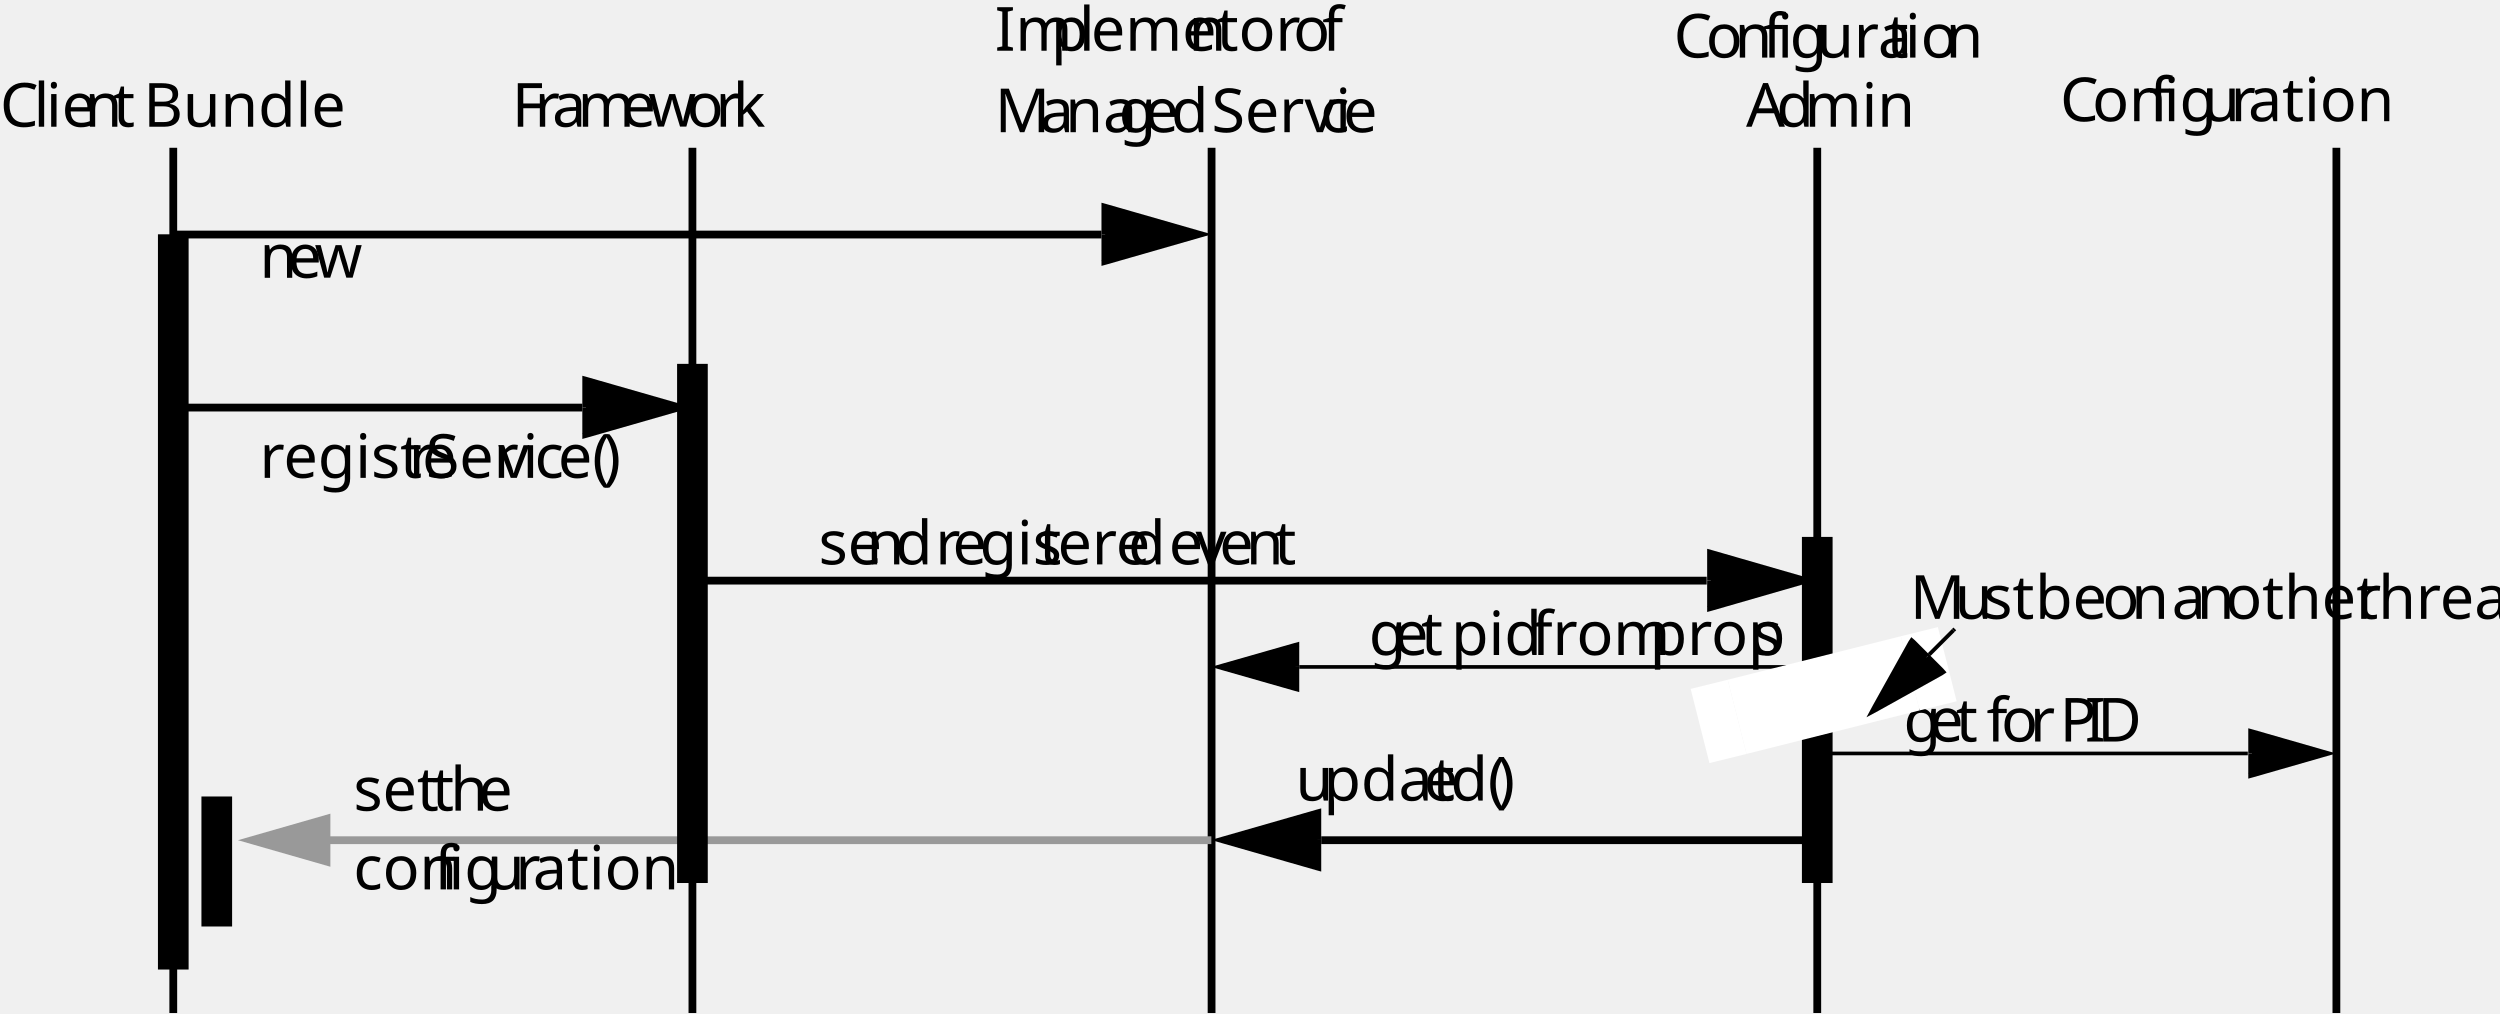
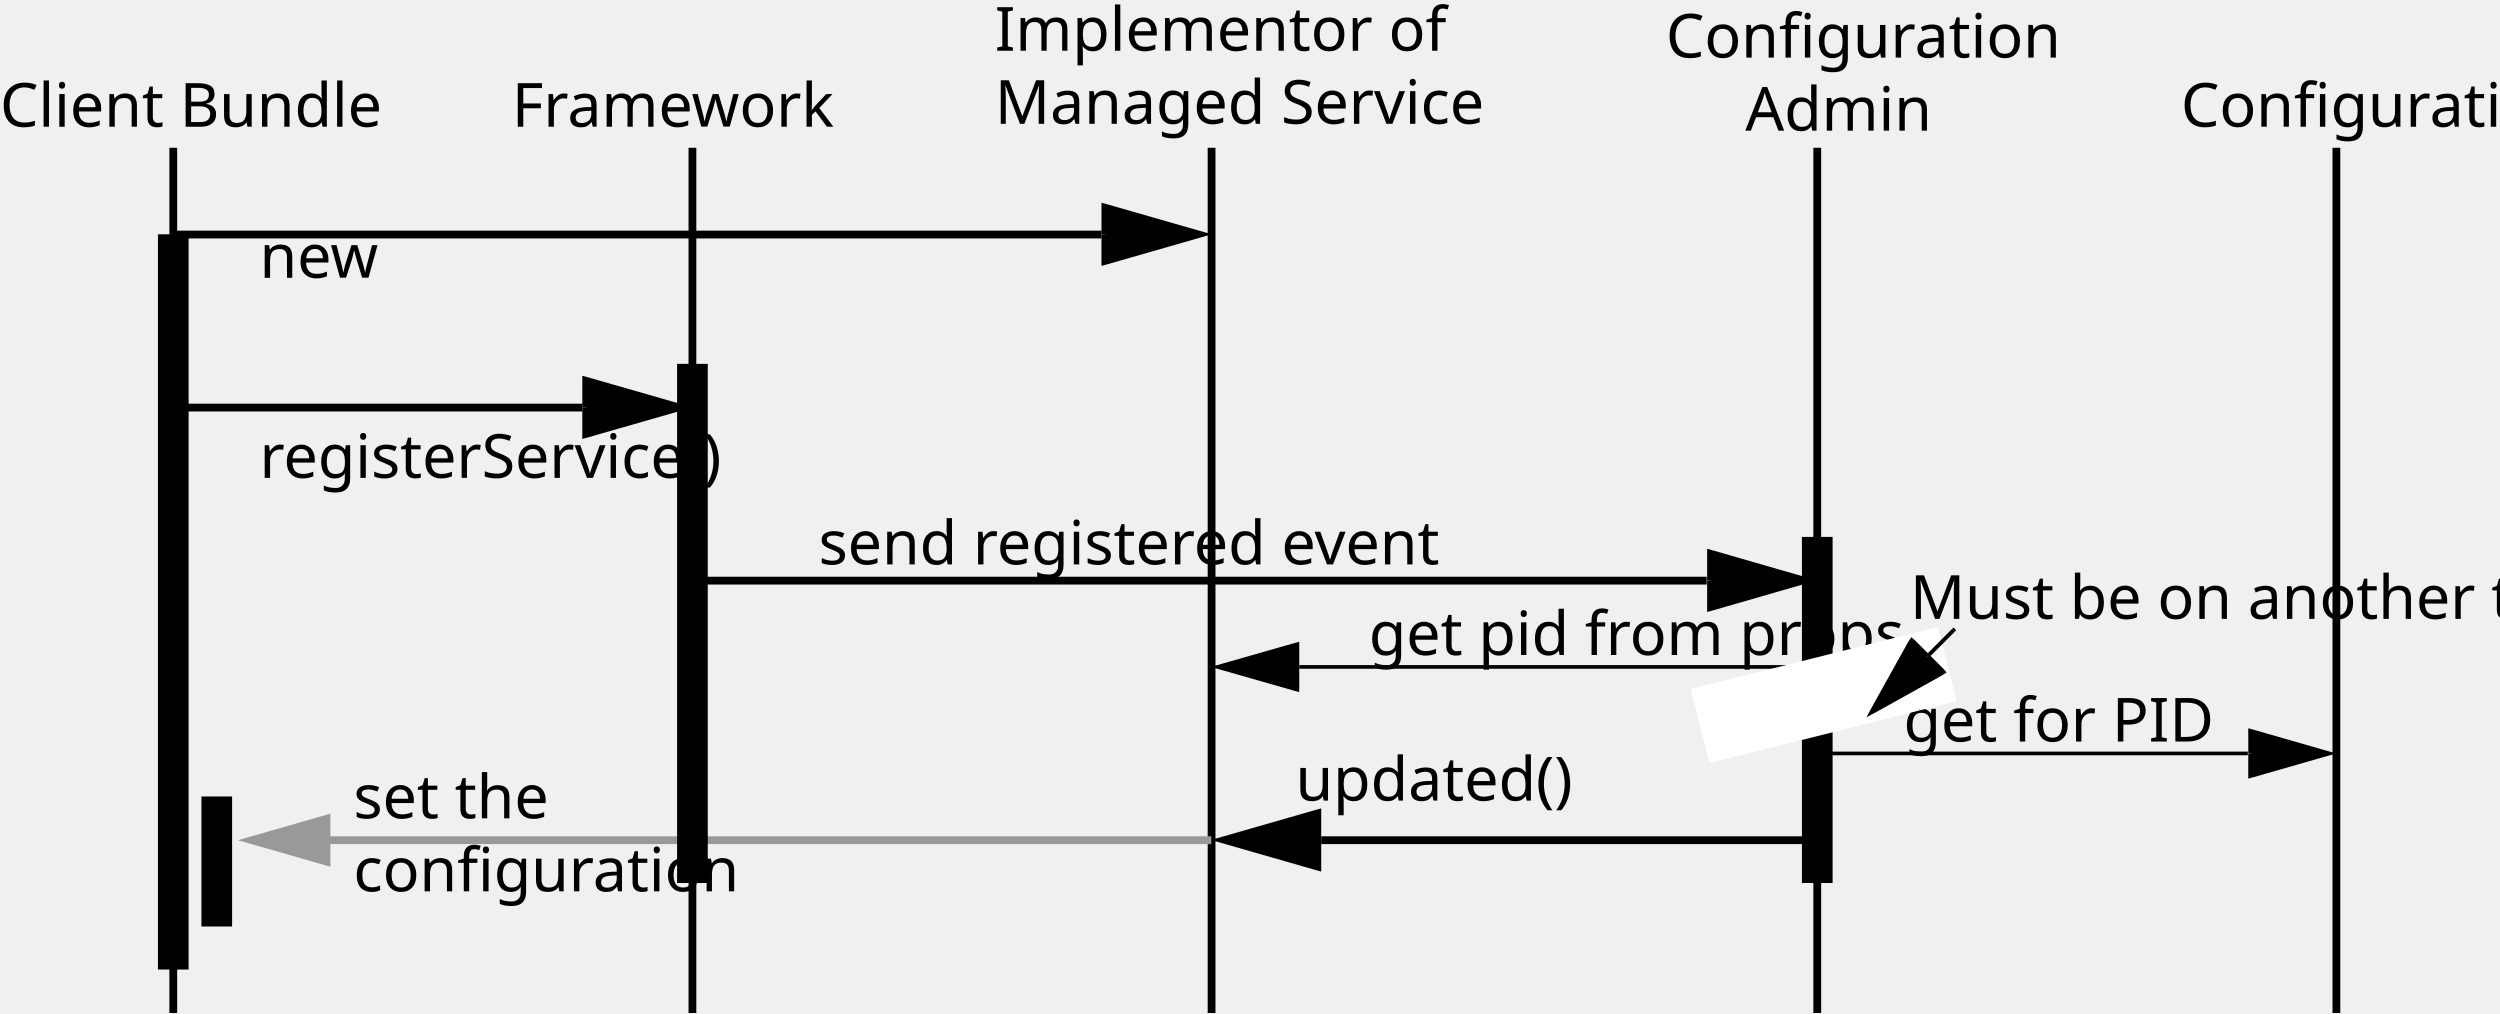
- <svg xmlns="http://www.w3.org/2000/svg" version="1.1" id="Layer_1" x="0px" y="0px" width="327.653px" height="132.77px" viewBox="0 0 327.653 132.77" style="enable-background:new 0 0 327.653 132.77;" xml:space="preserve">
-   <rect x="22.2" y="19.368" width="1.02" height="113.4" />
-   <text transform="matrix(1 0 0 1 0 16.6082)" style="font-family:'ProductusBook'; font-size:7.98;">C</text>
-   <text transform="matrix(1 0 0 1 4.4131 16.6082)" style="font-family:'ProductusBook'; font-size:7.98;">l</text>
-   <text transform="matrix(1 0 0 1 6.0332 16.6082)" style="font-family:'ProductusBook'; font-size:7.98;">ie</text>
-   <text transform="matrix(1 0 0 1 11.1001 16.6082)" style="font-family:'ProductusBook'; font-size:7.98;">n</text>
-   <text transform="matrix(1 0 0 1 14.8188 16.6082)" style="font-family:'ProductusBook'; font-size:7.98;">t</text>
-   <text transform="matrix(1 0 0 1 17.165 16.6082)" style="font-family:'ProductusBook'; font-size:7.98;"> </text>
-   <text transform="matrix(1 0 0 1 18.7852 16.6082)" style="font-family:'ProductusBook'; font-size:7.98;">Bundle</text>
-   <rect x="90.24" y="19.368" width="1.02" height="113.4" />
-   <text transform="matrix(1 0 0 1 67.0801 16.6082)" style="font-family:'ProductusBook'; font-size:7.98;">F</text>
-   <text transform="matrix(1 0 0 1 70.0801 16.6082)" style="font-family:'ProductusBook'; font-size:7.98;">r</text>
-   <text transform="matrix(1 0 0 1 72.355 16.6082)" style="font-family:'ProductusBook'; font-size:7.98;">a</text>
-   <text transform="matrix(1 0 0 1 75.7139 16.6082)" style="font-family:'ProductusBook'; font-size:7.98;">m</text>
-   <text transform="matrix(1 0 0 1 81.4683 16.6082)" style="font-family:'ProductusBook'; font-size:7.98;">e</text>
-   <text transform="matrix(1 0 0 1 84.9551 16.6082)" style="font-family:'ProductusBook'; font-size:7.98;">w</text>
-   <text transform="matrix(1 0 0 1 89.998 16.6082)" style="font-family:'ProductusBook'; font-size:7.98;">o</text>
-   <text transform="matrix(1 0 0 1 93.7812 16.6082)" style="font-family:'ProductusBook'; font-size:7.98;">r</text>
-   <text transform="matrix(1 0 0 1 96.0552 16.6082)" style="font-family:'ProductusBook'; font-size:7.98;">k</text>
-   <rect x="158.28" y="19.368" width="1.021" height="113.4" />
-   <rect x="237.661" y="19.368" width="1.021" height="113.4" />
-   <text transform="matrix(1 0 0 1 228.8403 16.6082)" style="font-family:'ProductusBook'; font-size:7.98;">A</text>
-   <text transform="matrix(1 0 0 1 232.8062 16.6082)" style="font-family:'ProductusBook'; font-size:7.98;">d</text>
-   <text transform="matrix(1 0 0 1 236.5259 16.6082)" style="font-family:'ProductusBook'; font-size:7.98;">min</text>
+ <svg xmlns="http://www.w3.org/2000/svg" version="1.1" id="Layer_1" x="0px" y="0px" width="327.653px" height="132.77px" viewBox="0 0 327.653 132.77" enable-background="new 0 0 327.653 132.77" xml:space="preserve">
+   <rect x="22.2" y="19.368" width="1.02" height="113.399" />
+   <text transform="matrix(1 0 0 1 0 16.6086)" font-family="'ProductusBook'" font-size="7.98">Client Bundle</text>
+   <rect x="90.24" y="19.368" width="1.02" height="113.399" />
+   <text transform="matrix(1 0 0 1 67.0801 16.6086)" font-family="'ProductusBook'" font-size="7.98">Framework</text>
+   <rect x="158.28" y="19.368" width="1.021" height="113.399" />
+   <rect x="237.661" y="19.368" width="1.021" height="113.399" />
  <polyline points="144.36,30.708 144.36,26.568 145.02,26.748 157.14,30.229 158.82,30.708 157.14,31.188 145.02,34.668   144.36,34.848 144.36,34.188 144.72,33.708 156.84,30.229 157.14,31.188 156.84,31.188 144.72,27.708 145.02,26.748 145.38,27.229   145.38,30.708 " />
-   <rect x="144.36" y="30.708" width="1.02" height="3.48" />
+   <rect x="144.36" y="30.708" width="1.02" height="3.479" />
  <polyline points="144.84,30.708 144.84,27.229 156.96,30.708 144.84,34.188 " />
-   <rect x="22.68" y="30.229" width="121.68" height="1.02" />
+   <rect x="22.68" y="30.229" width="121.68" height="1.021" />
  <polyline points="76.32,53.388 76.32,49.248 76.98,49.427 89.1,52.908 90.78,53.388 89.1,53.868 76.98,57.348 76.32,57.528   76.32,56.868 76.68,56.388 88.8,52.908 89.1,53.868 88.8,53.868 76.68,50.388 76.98,49.427 77.34,49.908 77.34,53.388 " />
  <rect x="76.32" y="53.388" width="1.02" height="3.479" />
  <polyline points="76.8,53.388 76.8,49.908 88.92,53.388 76.8,56.868 " />
  <rect x="22.68" y="52.908" width="53.64" height="1.02" />
-   <text transform="matrix(1 0 0 1 34.02 36.408)" style="font-family:'ProductusBook'; font-size:7.98;">n</text>
-   <text transform="matrix(1 0 0 1 37.6831 36.408)" style="font-family:'ProductusBook'; font-size:7.98;">e</text>
-   <text transform="matrix(1 0 0 1 41.2178 36.408)" style="font-family:'ProductusBook'; font-size:7.98;">w</text>
+   <text transform="matrix(1 0 0 1 34.02 36.4084)" font-family="'ProductusBook'" font-size="7.98">new</text>
  <polyline points="223.741,76.068 223.741,71.927 224.4,72.108 236.459,75.588 238.14,76.068 236.459,76.548 224.4,80.028   223.741,80.208 223.741,79.548 224.1,79.068 236.161,75.588 236.459,76.548 236.161,76.548 224.1,73.068 224.4,72.108   224.76,72.588 224.76,76.068 " />
  <rect x="223.741" y="76.068" width="1.021" height="3.479" />
  <polyline points="224.22,76.068 224.22,72.588 236.28,76.068 224.22,79.548 " />
  <rect x="90.72" y="75.588" width="132.96" height="1.021" />
-   <text transform="matrix(1 0 0 1 34.02 62.6277)" style="font-family:'ProductusBook'; font-size:7.98;">registe</text>
-   <text transform="matrix(1 0 0 1 53.5859 62.6277)" style="font-family:'ProductusBook'; font-size:7.98;">r</text>
-   <text transform="matrix(1 0 0 1 55.813 62.6277)" style="font-family:'ProductusBook'; font-size:7.98;">Ser</text>
-   <text transform="matrix(1 0 0 1 65.3091 62.6277)" style="font-family:'ProductusBook'; font-size:7.98;">v</text>
-   <text transform="matrix(1 0 0 1 68.4932 62.6277)" style="font-family:'ProductusBook'; font-size:7.98;">i</text>
-   <text transform="matrix(1 0 0 1 70.0649 62.6277)" style="font-family:'ProductusBook'; font-size:7.98;">c</text>
-   <text transform="matrix(1 0 0 1 73.1289 62.6277)" style="font-family:'ProductusBook'; font-size:7.98;">e(</text>
-   <text transform="matrix(1 0 0 1 78.9868 62.6277)" style="font-family:'ProductusBook'; font-size:7.98;">)</text>
-   <text transform="matrix(1 0 0 1 107.2803 73.9685)" style="font-family:'ProductusBook'; font-size:7.98;">se</text>
-   <text transform="matrix(1 0 0 1 113.5845 73.9685)" style="font-family:'ProductusBook'; font-size:7.98;">n</text>
-   <text transform="matrix(1 0 0 1 117.3032 73.9685)" style="font-family:'ProductusBook'; font-size:7.98;">d</text>
-   <text transform="matrix(1 0 0 1 121.0215 73.9685)" style="font-family:'ProductusBook'; font-size:7.98;"> </text>
-   <text transform="matrix(1 0 0 1 122.5864 73.9685)" style="font-family:'ProductusBook'; font-size:7.98;">r</text>
-   <text transform="matrix(1 0 0 1 124.8442 73.9685)" style="font-family:'ProductusBook'; font-size:7.98;">e</text>
-   <text transform="matrix(1 0 0 1 128.3794 73.9685)" style="font-family:'ProductusBook'; font-size:7.98;">gis</text>
-   <text transform="matrix(1 0 0 1 136.2153 73.9685)" style="font-family:'ProductusBook'; font-size:7.98;">t</text>
-   <text transform="matrix(1 0 0 1 138.6094 73.9685)" style="font-family:'ProductusBook'; font-size:7.98;">ere</text>
-   <text transform="matrix(1 0 0 1 147.8584 73.9685)" style="font-family:'ProductusBook'; font-size:7.98;">d</text>
-   <text transform="matrix(1 0 0 1 151.5762 73.9685)" style="font-family:'ProductusBook'; font-size:7.98;"> </text>
-   <text transform="matrix(1 0 0 1 153.1885 73.9685)" style="font-family:'ProductusBook'; font-size:7.98;">e</text>
-   <text transform="matrix(1 0 0 1 156.6841 73.9685)" style="font-family:'ProductusBook'; font-size:7.98;">v</text>
-   <text transform="matrix(1 0 0 1 159.8042 73.9685)" style="font-family:'ProductusBook'; font-size:7.98;">e</text>
-   <text transform="matrix(1 0 0 1 163.2993 73.9685)" style="font-family:'ProductusBook'; font-size:7.98;">n</text>
-   <text transform="matrix(1 0 0 1 167.0181 73.9685)" style="font-family:'ProductusBook'; font-size:7.98;">t</text>
+   <text transform="matrix(1 0 0 1 34.02 62.6282)" font-family="'ProductusBook'" font-size="7.98">registerService()</text>
+   <text transform="matrix(1 0 0 1 107.2803 73.969)" font-family="'ProductusBook'" font-size="7.98">send registered event</text>
  <polyline points="173.161,110.088 173.161,114.229 172.5,114.048 160.38,110.568 158.7,110.088 160.38,109.608 172.5,106.128   173.161,105.948 173.161,106.608 172.799,107.088 160.68,110.568 160.38,109.608 160.68,109.608 172.799,113.088 172.5,114.048   172.14,113.568 172.14,110.088 " />
  <rect x="172.14" y="106.608" width="1.021" height="3.479" />
  <polyline points="172.68,110.088 172.68,113.568 160.56,110.088 172.68,106.608 " />
-   <rect x="173.161" y="109.608" width="64.979" height="1.02" />
-   <polyline style="fill:#999999;" points="43.3,110.118 43.3,113.598 31.18,110.118 43.3,106.638 " />
-   <rect x="42.78" y="109.608" style="fill:#999999;" width="115.98" height="1.02" />
-   <text transform="matrix(1 0 0 1 169.8003 104.9275)" style="font-family:'ProductusBook'; font-size:7.98;">u</text>
-   <text transform="matrix(1 0 0 1 173.4634 104.9275)" style="font-family:'ProductusBook'; font-size:7.98;">pdat</text>
-   <text transform="matrix(1 0 0 1 186.606 104.9275)" style="font-family:'ProductusBook'; font-size:7.98;">e</text>
-   <text transform="matrix(1 0 0 1 190.0933 104.9275)" style="font-family:'ProductusBook'; font-size:7.98;">d(</text>
-   <text transform="matrix(1 0 0 1 196.1567 104.9275)" style="font-family:'ProductusBook'; font-size:7.98;">)</text>
-   <rect x="20.7" y="30.708" width="4.02" height="96.36" />
+   <rect x="173.161" y="109.608" width="64.979" height="1.021" />
+   <polyline fill="#999999" points="43.3,110.118 43.3,113.598 31.18,110.118 43.3,106.638 " />
+   <rect x="42.78" y="109.608" fill="#999999" width="115.98" height="1.021" />
+   <text transform="matrix(1 0 0 1 169.8003 104.928)" font-family="'ProductusBook'" font-size="7.98">updated()</text>
+   <rect x="20.7" y="30.708" width="4.02" height="96.359" />
  <rect x="88.74" y="47.688" width="4.02" height="68.04" />
-   <rect x="305.7" y="19.368" width="1.021" height="113.4" />
-   <text transform="matrix(1 0 0 1 270.0005 15.8875)" style="font-family:'ProductusBook'; font-size:7.98;">C</text>
-   <text transform="matrix(1 0 0 1 274.2056 15.8875)" style="font-family:'ProductusBook'; font-size:7.98;">on</text>
-   <text transform="matrix(1 0 0 1 281.6675 15.8875)" style="font-family:'ProductusBook'; font-size:7.98;">f</text>
-   <text transform="matrix(1 0 0 1 283.5903 15.8875)" style="font-family:'ProductusBook'; font-size:7.98;">ig</text>
-   <text transform="matrix(1 0 0 1 288.6333 15.8875)" style="font-family:'ProductusBook'; font-size:7.98;">u</text>
-   <text transform="matrix(1 0 0 1 292.3521 15.8875)" style="font-family:'ProductusBook'; font-size:7.98;">r</text>
-   <text transform="matrix(1 0 0 1 294.6265 15.8875)" style="font-family:'ProductusBook'; font-size:7.98;">ation</text>
-   <rect x="236.161" y="70.368" width="4.021" height="45.36" />
+   <rect x="305.7" y="19.368" width="1.021" height="113.399" />
+   <text transform="matrix(1 0 0 1 285.8345 16.6086)" font-family="'ProductusBook'" font-size="7.98">Configuration</text>
+   <rect x="236.161" y="70.368" width="4.021" height="45.359" />
  <polyline points="294.661,98.748 294.661,95.448 295.32,95.628 304.5,98.269 306.18,98.748 304.5,99.229 295.32,101.868   294.661,102.048 294.661,101.388 295.02,100.908 304.2,98.269 304.5,99.229 304.2,99.229 295.02,96.588 295.32,95.628   295.68,96.108 295.68,98.748 " />
  <rect x="294.661" y="98.748" width="1.021" height="2.641" />
  <polyline points="295.14,98.748 295.14,96.108 304.32,98.748 295.14,101.388 " />
  <rect x="238.14" y="98.508" width="56.46" height="0.48" />
-   <text transform="matrix(1 0 0 1 249.48 97.1882)" style="font-family:'ProductusBook'; font-size:7.98;">g</text>
-   <text transform="matrix(1 0 0 1 252.8472 97.1882)" style="font-family:'ProductusBook'; font-size:7.98;">e</text>
-   <text transform="matrix(1 0 0 1 256.3345 97.1882)" style="font-family:'ProductusBook'; font-size:7.98;">t</text>
-   <text transform="matrix(1 0 0 1 258.729 97.1882)" style="font-family:'ProductusBook'; font-size:7.98;"> </text>
-   <text transform="matrix(1 0 0 1 260.3481 97.1882)" style="font-family:'ProductusBook'; font-size:7.98;">f</text>
-   <text transform="matrix(1 0 0 1 262.272 97.1882)" style="font-family:'ProductusBook'; font-size:7.98;">o</text>
-   <text transform="matrix(1 0 0 1 266.0542 97.1882)" style="font-family:'ProductusBook'; font-size:7.98;">r</text>
-   <text transform="matrix(1 0 0 1 268.3286 97.1882)" style="font-family:'ProductusBook'; font-size:7.98;"> </text>
-   <text transform="matrix(1 0 0 1 269.9399 97.1882)" style="font-family:'ProductusBook'; font-size:7.98;">P</text>
-   <text transform="matrix(1 0 0 1 273.2446 97.1882)" style="font-family:'ProductusBook'; font-size:7.98;">I</text>
-   <text transform="matrix(1 0 0 1 274.8638 97.1882)" style="font-family:'ProductusBook'; font-size:7.98;">D</text>
-   <text transform="matrix(1 0 0 1 130.3799 6.6472)" style="font-family:'ProductusBook'; font-size:7.98;">Im</text>
-   <text transform="matrix(1 0 0 1 137.7539 6.6472)" style="font-family:'ProductusBook'; font-size:7.98;">p</text>
-   <text transform="matrix(1 0 0 1 141.416 6.6472)" style="font-family:'ProductusBook'; font-size:7.98;">l</text>
-   <text transform="matrix(1 0 0 1 142.98 6.6472)" style="font-family:'ProductusBook'; font-size:7.98;">eme</text>
-   <text transform="matrix(1 0 0 1 155.7881 6.6472)" style="font-family:'ProductusBook'; font-size:7.98;">n</text>
-   <text transform="matrix(1 0 0 1 159.4507 6.6472)" style="font-family:'ProductusBook'; font-size:7.98;">tor</text>
-   <text transform="matrix(1 0 0 1 167.9243 6.6472)" style="font-family:'ProductusBook'; font-size:7.98;"> </text>
-   <text transform="matrix(1 0 0 1 169.4897 6.6472)" style="font-family:'ProductusBook'; font-size:7.98;">o</text>
-   <text transform="matrix(1 0 0 1 173.2876 6.6472)" style="font-family:'ProductusBook'; font-size:7.98;">f</text>
-   <text transform="matrix(1 0 0 1 130.3799 17.3269)" style="font-family:'ProductusBook'; font-size:7.98;">M</text>
-   <text transform="matrix(1 0 0 1 136.269 17.3269)" style="font-family:'ProductusBook'; font-size:7.98;">a</text>
-   <text transform="matrix(1 0 0 1 139.6289 17.3269)" style="font-family:'ProductusBook'; font-size:7.98;">na</text>
-   <text transform="matrix(1 0 0 1 146.6191 17.3269)" style="font-family:'ProductusBook'; font-size:7.98;">g</text>
-   <text transform="matrix(1 0 0 1 149.9858 17.3269)" style="font-family:'ProductusBook'; font-size:7.98;">e</text>
-   <text transform="matrix(1 0 0 1 153.4741 17.3269)" style="font-family:'ProductusBook'; font-size:7.98;">d</text>
-   <text transform="matrix(1 0 0 1 157.1689 17.3269)" style="font-family:'ProductusBook'; font-size:7.98;"> </text>
-   <text transform="matrix(1 0 0 1 158.7798 17.3269)" style="font-family:'ProductusBook'; font-size:7.98;">Servi</text>
-   <text transform="matrix(1 0 0 1 173.0327 17.3269)" style="font-family:'ProductusBook'; font-size:7.98;">c</text>
-   <text transform="matrix(1 0 0 1 176.0327 17.3269)" style="font-family:'ProductusBook'; font-size:7.98;">e</text>
-   <text transform="matrix(1 0 0 1 46.3203 106.2478)" style="font-family:'ProductusBook'; font-size:7.98;">set</text>
-   <text transform="matrix(1 0 0 1 55.0664 106.2478)" style="font-family:'ProductusBook'; font-size:7.98;"> </text>
-   <text transform="matrix(1 0 0 1 56.6304 106.2478)" style="font-family:'ProductusBook'; font-size:7.98;">t</text>
-   <text transform="matrix(1 0 0 1 59.0244 106.2478)" style="font-family:'ProductusBook'; font-size:7.98;">h</text>
-   <text transform="matrix(1 0 0 1 62.6875 106.2478)" style="font-family:'ProductusBook'; font-size:7.98;">e</text>
-   <text transform="matrix(1 0 0 1 46.3203 116.5671)" style="font-family:'ProductusBook'; font-size:7.98;">con</text>
-   <text transform="matrix(1 0 0 1 56.8691 116.5671)" style="font-family:'ProductusBook'; font-size:7.98;">f</text>
-   <text transform="matrix(1 0 0 1 58.7935 116.5671)" style="font-family:'ProductusBook'; font-size:7.98;">ig</text>
-   <text transform="matrix(1 0 0 1 63.8364 116.5671)" style="font-family:'ProductusBook'; font-size:7.98;">u</text>
-   <text transform="matrix(1 0 0 1 67.5542 116.5671)" style="font-family:'ProductusBook'; font-size:7.98;">r</text>
-   <text transform="matrix(1 0 0 1 69.8291 116.5671)" style="font-family:'ProductusBook'; font-size:7.98;">ation</text>
-   <text transform="matrix(1 0 0 1 179.4009 85.8474)" style="font-family:'ProductusBook'; font-size:7.98;">g</text>
-   <text transform="matrix(1 0 0 1 182.7056 85.8474)" style="font-family:'ProductusBook'; font-size:7.98;">e</text>
-   <text transform="matrix(1 0 0 1 186.2397 85.8474)" style="font-family:'ProductusBook'; font-size:7.98;">t</text>
-   <text transform="matrix(1 0 0 1 188.6255 85.8474)" style="font-family:'ProductusBook'; font-size:7.98;"> </text>
-   <text transform="matrix(1 0 0 1 190.1899 85.8474)" style="font-family:'ProductusBook'; font-size:7.98;">pid</text>
-   <text transform="matrix(1 0 0 1 199.1685 85.8474)" style="font-family:'ProductusBook'; font-size:7.98;"> </text>
-   <text transform="matrix(1 0 0 1 200.731 85.8474)" style="font-family:'ProductusBook'; font-size:7.98;">from</text>
-   <text transform="matrix(1 0 0 1 214.6001 85.8474)" style="font-family:'ProductusBook'; font-size:7.98;"> </text>
-   <text transform="matrix(1 0 0 1 216.2192 85.8474)" style="font-family:'ProductusBook'; font-size:7.98;">prop</text>
-   <text transform="matrix(1 0 0 1 229.6899 85.8474)" style="font-family:'ProductusBook'; font-size:7.98;">s</text>
+   <text transform="matrix(1 0 0 1 249.48 97.1887)" font-family="'ProductusBook'" font-size="7.98">get for PID</text>
+   <text transform="matrix(1 0 0 1 130.3799 6.6477)" enable-background="new    ">
+     <tspan x="0" y="0" font-family="'ProductusBook'" font-size="7.98">Implementor of</tspan>
+     <tspan x="0" y="9.576" font-family="'ProductusBook'" font-size="7.98">Managed Service</tspan>
+   </text>
+   <text transform="matrix(1 0 0 1 46.3203 107.2483)" enable-background="new    ">
+     <tspan x="0" y="0" font-family="'ProductusBook'" font-size="7.98">set the</tspan>
+     <tspan x="0" y="9.576" font-family="'ProductusBook'" font-size="7.98">configuration</tspan>
+   </text>
+   <text transform="matrix(1 0 0 1 179.4009 85.8479)" font-family="'ProductusBook'" font-size="7.98">get pid from props</text>
  <polyline points="170.28,87.408 170.28,90.708 169.62,90.528 158.7,87.408 169.62,84.288 170.28,84.108 170.28,84.769   169.92,85.248 160.68,87.888 160.38,86.927 160.68,86.927 169.92,89.568 169.62,90.528 169.26,90.048 169.26,87.408 " />
-   <rect x="169.26" y="84.769" width="1.02" height="2.64" />
+   <rect x="169.26" y="84.769" width="1.02" height="2.641" />
  <polyline points="169.799,87.408 169.799,90.048 160.56,87.408 169.799,84.769 " />
-   <rect x="170.28" y="87.168" width="67.86" height="0.48" />
+   <rect x="170.28" y="87.168" width="67.86" height="0.479" />
  <rect x="26.4" y="104.388" width="4.02" height="17.039" />
-   <polyline style="fill:#FFFFFF;" points="226.44,89.088 221.581,90.288 224.04,100.008 228.9,98.809 " />
-   <polyline style="fill:#FFFFFF;" points="249.12,83.388 253.98,82.188 256.44,91.908 251.581,93.108 " />
-   <polyline style="fill:#FFFFFF;" points="226.44,89.088 228.9,98.809 251.581,93.108 249.12,83.388 " />
-   <text transform="matrix(1 0 0 1 250.3198 81.1082)" style="font-family:'ProductusBook'; font-size:7.98;">M</text>
-   <text transform="matrix(1 0 0 1 256.2095 81.1082)" style="font-family:'ProductusBook'; font-size:7.98;">u</text>
-   <text transform="matrix(1 0 0 1 259.9263 81.1082)" style="font-family:'ProductusBook'; font-size:7.98;">st</text>
-   <text transform="matrix(1 0 0 1 265.1235 81.1082)" style="font-family:'ProductusBook'; font-size:7.98;"> </text>
-   <text transform="matrix(1 0 0 1 266.7349 81.1082)" style="font-family:'ProductusBook'; font-size:7.98;">be</text>
-   <text transform="matrix(1 0 0 1 273.9399 81.1082)" style="font-family:'ProductusBook'; font-size:7.98;"> </text>
-   <text transform="matrix(1 0 0 1 275.5513 81.1082)" style="font-family:'ProductusBook'; font-size:7.98;">o</text>
-   <text transform="matrix(1 0 0 1 279.3345 81.1082)" style="font-family:'ProductusBook'; font-size:7.98;">n</text>
-   <text transform="matrix(1 0 0 1 283.0532 81.1082)" style="font-family:'ProductusBook'; font-size:7.98;"> </text>
-   <text transform="matrix(1 0 0 1 284.6177 81.1082)" style="font-family:'ProductusBook'; font-size:7.98;">a</text>
-   <text transform="matrix(1 0 0 1 287.9282 81.1082)" style="font-family:'ProductusBook'; font-size:7.98;">n</text>
-   <text transform="matrix(1 0 0 1 291.6479 81.1082)" style="font-family:'ProductusBook'; font-size:7.98;">other</text>
-   <text transform="matrix(1 0 0 1 307.2563 81.1082)" style="font-family:'ProductusBook'; font-size:7.98;"> </text>
-   <text transform="matrix(1 0 0 1 308.8208 81.1082)" style="font-family:'ProductusBook'; font-size:7.98;">thread</text>
+   <polyline fill="#FFFFFF" points="226.44,89.088 221.581,90.288 224.04,100.008 228.9,98.809 " />
+   <polyline fill="#FFFFFF" points="249.12,83.388 253.98,82.188 256.44,91.908 251.581,93.108 " />
+   <polyline fill="#FFFFFF" points="226.44,89.088 228.9,98.809 251.581,93.108 249.12,83.388 " />
+   <text transform="matrix(1 0 0 1 250.3198 81.1086)" font-family="'ProductusBook'" font-size="7.98">Must be on another thread</text>
  <polyline points="252.84,85.788 254.7,87.648 255.12,88.128 254.581,88.488 246.18,93.168 244.62,94.008 245.459,92.448   250.14,84.048 250.5,83.508 250.98,83.927 251.04,84.528 246.36,92.927 245.459,92.448 245.7,92.269 254.1,87.588 254.581,88.488   253.98,88.368 252.12,86.508 " />
  <polyline points="250.98,83.927 252.84,85.788 252.12,86.508 250.26,84.648 " />
  <polyline points="252.48,86.148 254.34,88.008 245.94,92.688 250.62,84.288 " />
  <polyline points="256.2,82.788 256.379,82.608 256.02,82.248 255.84,82.427 " />
  <polyline points="253.02,85.968 252.84,86.148 252.48,85.788 252.661,85.608 " />
  <polyline points="256.2,82.788 255.84,82.427 252.661,85.608 253.02,85.968 " />
-   <text transform="matrix(1 0 0 1 219.3599 7.5476)" style="font-family:'ProductusBook'; font-size:7.98;">C</text>
-   <text transform="matrix(1 0 0 1 223.5649 7.5476)" style="font-family:'ProductusBook'; font-size:7.98;">o</text>
-   <text transform="matrix(1 0 0 1 227.3481 7.5476)" style="font-family:'ProductusBook'; font-size:7.98;">n</text>
-   <text transform="matrix(1 0 0 1 231.0181 7.5476)" style="font-family:'ProductusBook'; font-size:7.98;">f</text>
-   <text transform="matrix(1 0 0 1 232.9419 7.5476)" style="font-family:'ProductusBook'; font-size:7.98;">i</text>
-   <text transform="matrix(1 0 0 1 234.562 7.5476)" style="font-family:'ProductusBook'; font-size:7.98;">g</text>
-   <text transform="matrix(1 0 0 1 238.0415 7.5476)" style="font-family:'ProductusBook'; font-size:7.98;">ura</text>
-   <text transform="matrix(1 0 0 1 247.2739 7.5476)" style="font-family:'ProductusBook'; font-size:7.98;">t</text>
-   <text transform="matrix(1 0 0 1 249.6685 7.5476)" style="font-family:'ProductusBook'; font-size:7.98;">io</text>
-   <text transform="matrix(1 0 0 1 254.9985 7.5476)" style="font-family:'ProductusBook'; font-size:7.98;">n</text>
+   <text transform="matrix(1 0 0 1 218.3345 7.5481)" enable-background="new    ">
+     <tspan x="0" y="0" font-family="'ProductusBook'" font-size="7.98">Configuration</tspan>
+     <tspan x="10.405" y="9.576" font-family="'ProductusBook'" font-size="7.98">Admin</tspan>
+   </text>
</svg>
